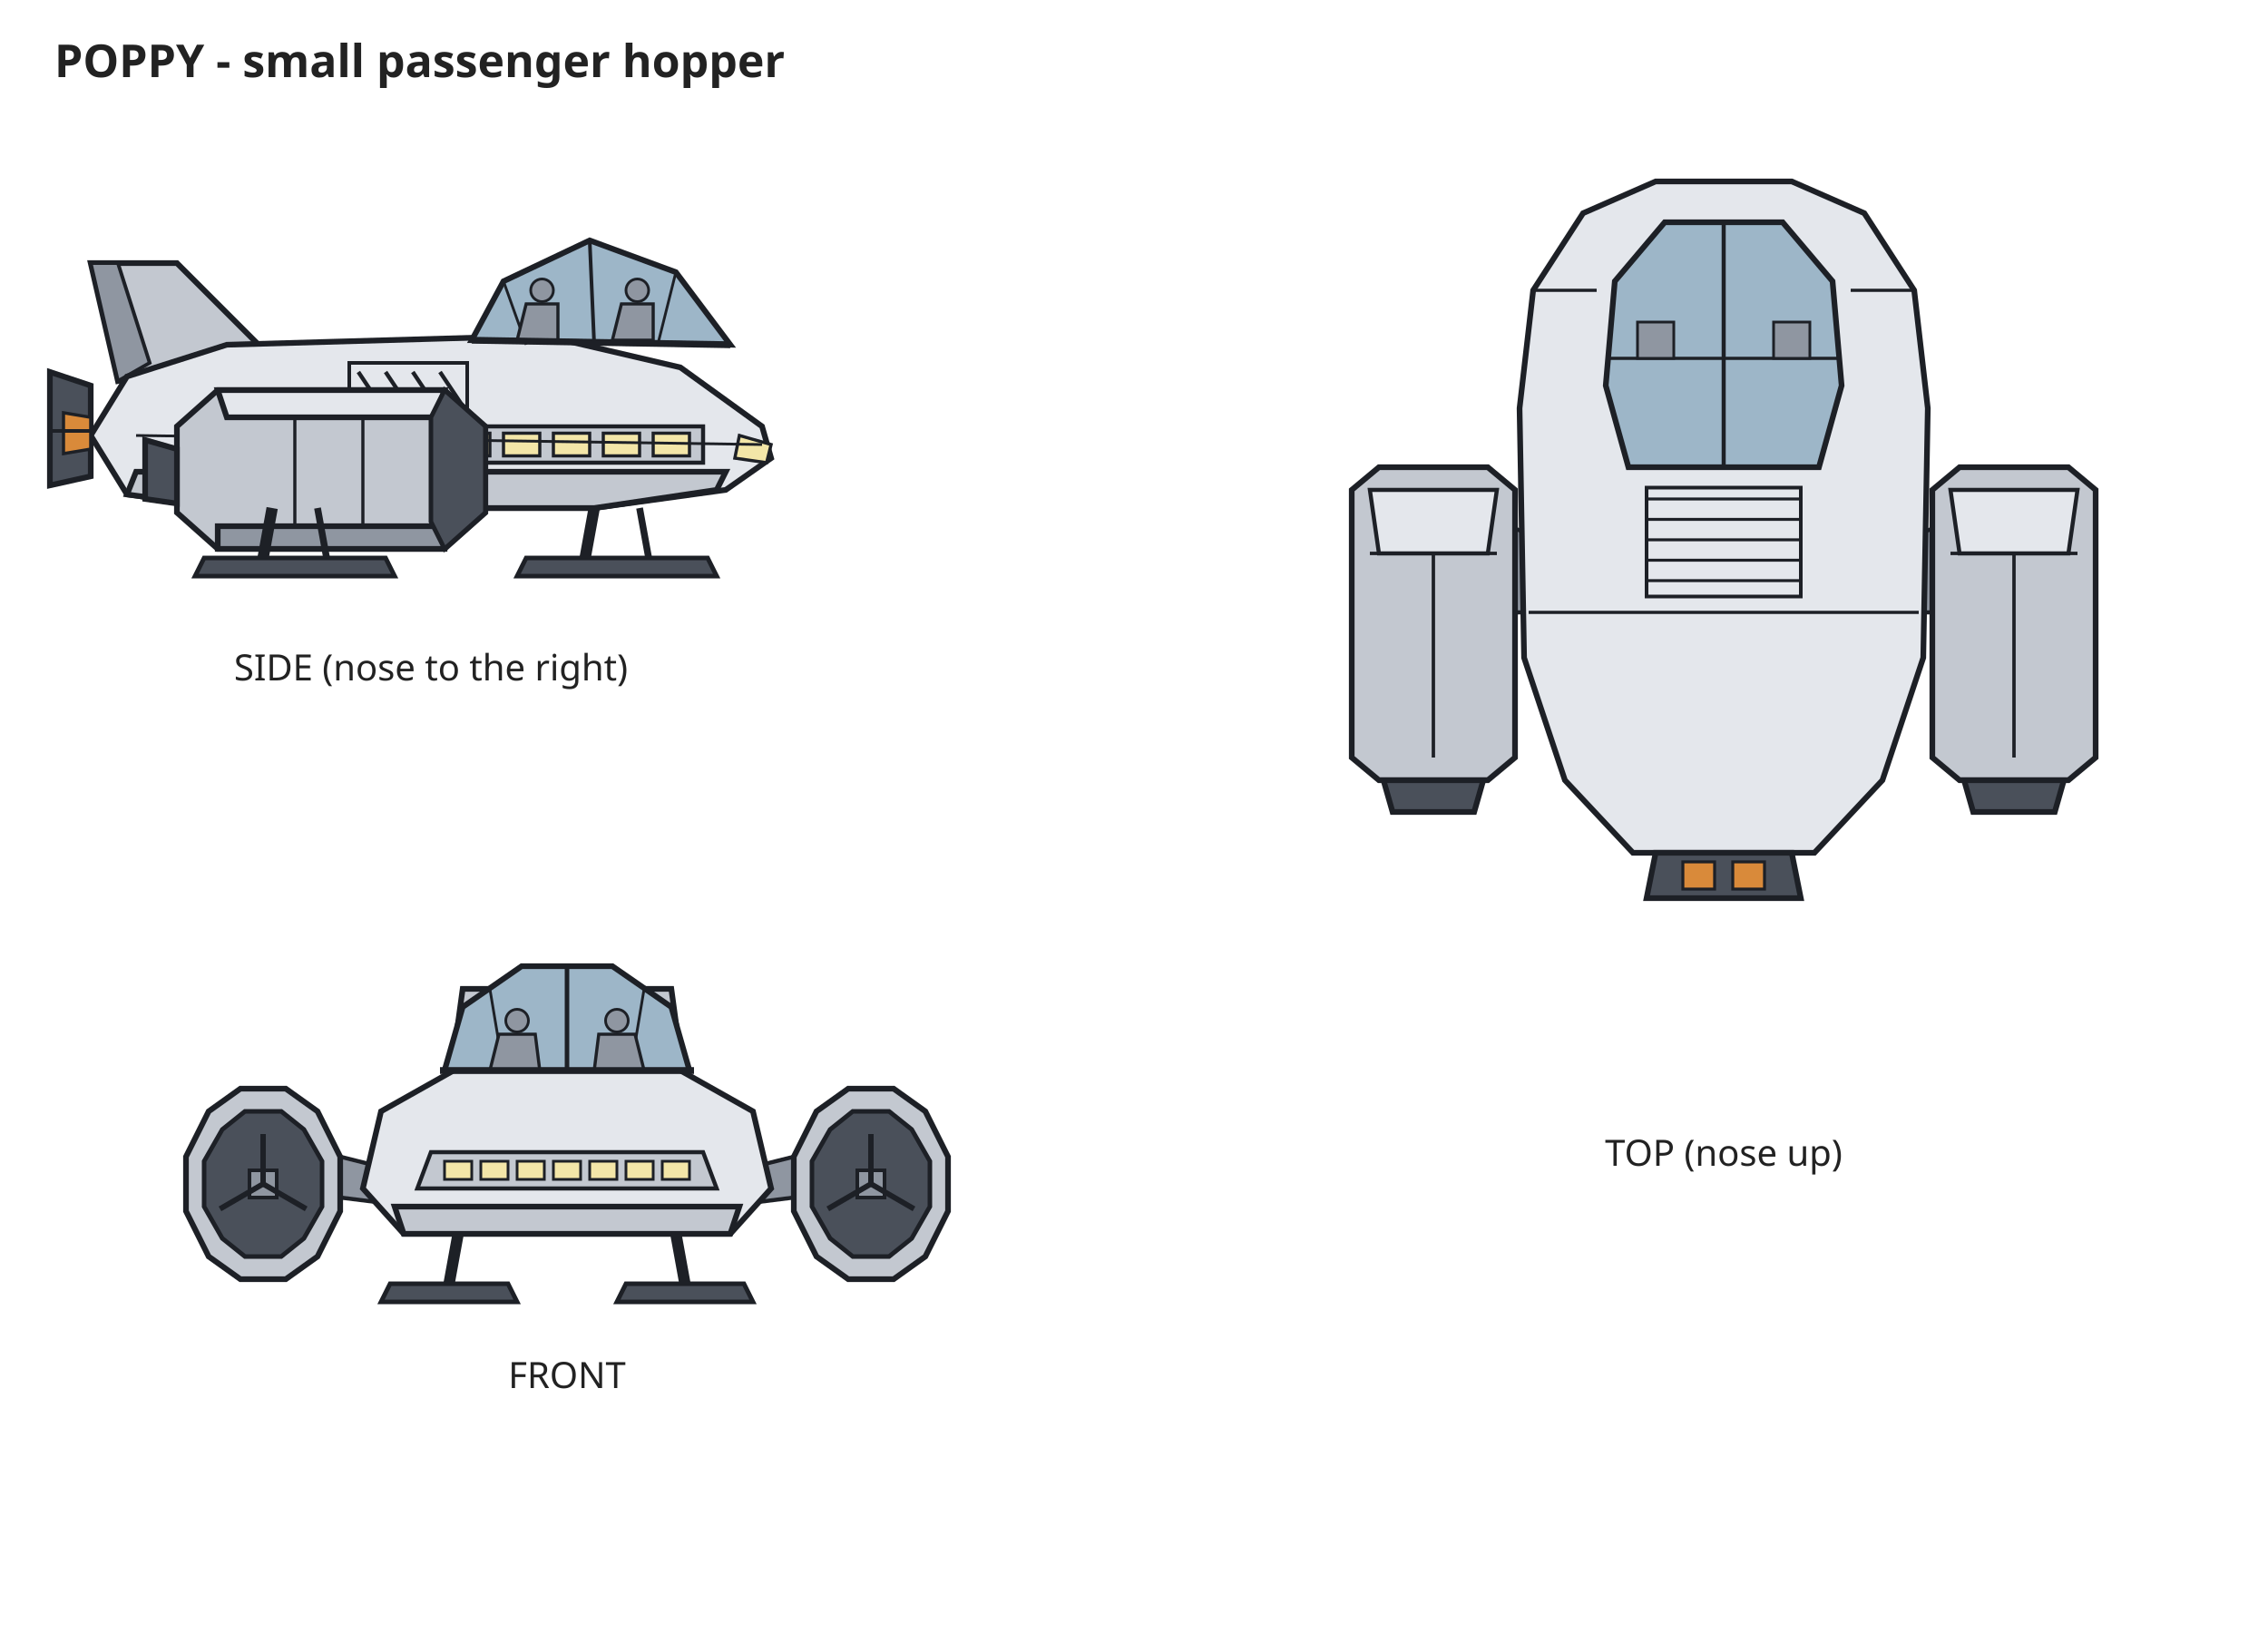
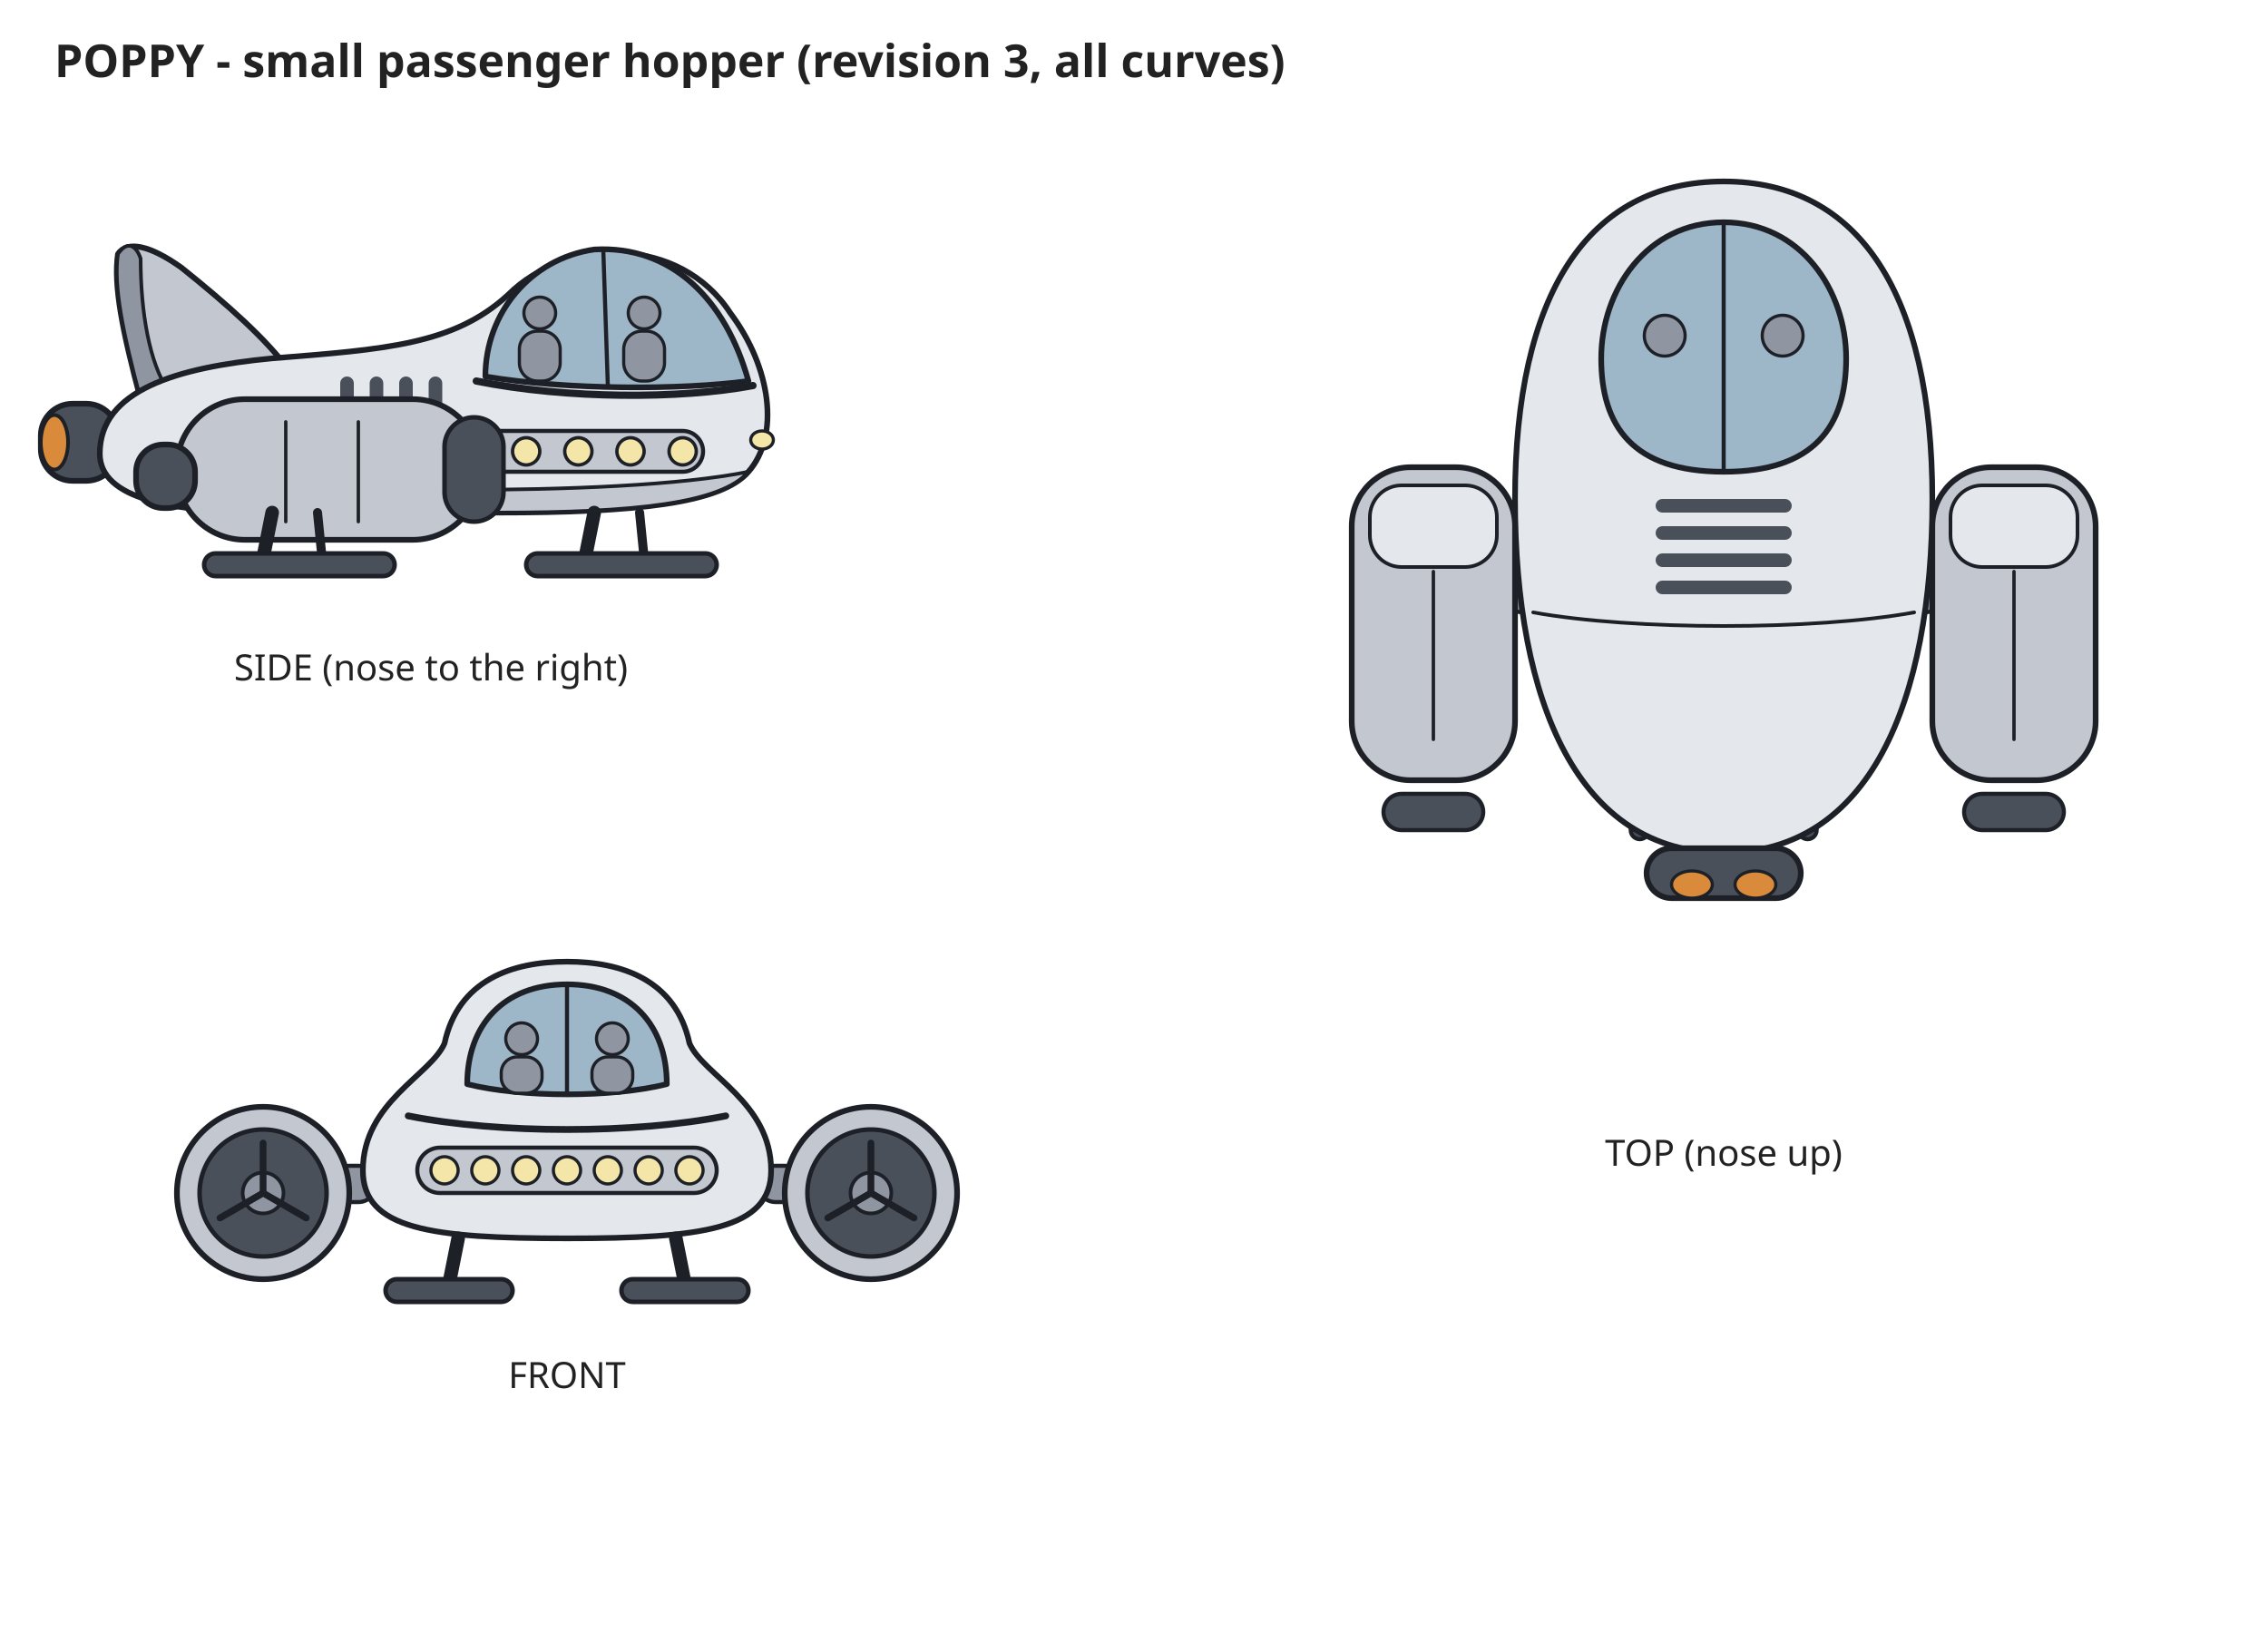
<svg xmlns="http://www.w3.org/2000/svg" viewBox="0 0 1000 720" width="1000" height="720">
  <rect width="1000" height="720" fill="#ffffff" />
-   <text x="24" y="34" font-family="sans-serif" font-size="20" font-weight="bold" fill="#222" text-anchor="start">POPPY - small passenger hopper</text>
-   <polygon points="52,168 40,116 78,116 116,154" fill="#c3c8d0" stroke="#1d2026" stroke-width="2.5" stroke-linejoin="miter" />
-   <polygon points="52,168 40,116 52,116 66,160" fill="#8f96a1" stroke="#1d2026" stroke-width="1.6" stroke-linejoin="miter" />
-   <polygon points="40,192 56,166 100,152 240,148 300,162 336,188 340,202 320,216 262,224 100,224 56,218" fill="#e4e7ec" stroke="#1d2026" stroke-width="2.5" stroke-linejoin="miter" />
-   <polygon points="60,208 320,208 316,216 262,224 100,224 56,218" fill="#c3c8d0" stroke="#1d2026" stroke-width="2.5" stroke-linejoin="miter" />
-   <line x1="56" y1="166" x2="100" y2="152" stroke="#1d2026" stroke-width="1.2" />
-   <polygon points="40,170 22,164 22,214 40,210" fill="#4a505a" stroke="#1d2026" stroke-width="2.5" stroke-linejoin="miter" />
-   <polygon points="40,184 28,182 28,200 40,198" fill="#d98a3a" stroke="#1d2026" stroke-width="1.4" stroke-linejoin="miter" />
-   <line x1="40" y1="190" x2="22" y2="190" stroke="#1d2026" stroke-width="1.6" />
-   <line x1="158" y1="164" x2="170" y2="182" stroke="#1d2026" stroke-width="1.8" />
-   <line x1="170" y1="164" x2="182" y2="182" stroke="#1d2026" stroke-width="1.8" />
-   <line x1="182" y1="164" x2="194" y2="182" stroke="#1d2026" stroke-width="1.8" />
-   <line x1="194" y1="164" x2="206" y2="182" stroke="#1d2026" stroke-width="1.8" />
-   <polygon points="154,160 206,160 206,184 154,184" fill="none" stroke="#1d2026" stroke-width="1.6" stroke-linejoin="miter" />
-   <polygon points="150,188 310,188 310,204 150,204" fill="#c3c8d0" stroke="#1d2026" stroke-width="1.8" stroke-linejoin="miter" />
-   <polygon points="156,191 172,191 172,201 156,201" fill="#f3e6a8" stroke="#1d2026" stroke-width="1.4" stroke-linejoin="miter" />
-   <polygon points="178,191 194,191 194,201 178,201" fill="#f3e6a8" stroke="#1d2026" stroke-width="1.4" stroke-linejoin="miter" />
-   <polygon points="200,191 216,191 216,201 200,201" fill="#f3e6a8" stroke="#1d2026" stroke-width="1.4" stroke-linejoin="miter" />
-   <polygon points="222,191 238,191 238,201 222,201" fill="#f3e6a8" stroke="#1d2026" stroke-width="1.4" stroke-linejoin="miter" />
-   <polygon points="244,191 260,191 260,201 244,201" fill="#f3e6a8" stroke="#1d2026" stroke-width="1.4" stroke-linejoin="miter" />
-   <polygon points="266,191 282,191 282,201 266,201" fill="#f3e6a8" stroke="#1d2026" stroke-width="1.4" stroke-linejoin="miter" />
-   <polygon points="288,191 304,191 304,201 288,201" fill="#f3e6a8" stroke="#1d2026" stroke-width="1.4" stroke-linejoin="miter" />
-   <polygon points="208,150 222,124 260,106 298,120 322,152" fill="#9db6c8" stroke="#1d2026" stroke-width="2.5" stroke-linejoin="miter" />
-   <line x1="260" y1="106" x2="262" y2="152" stroke="#1d2026" stroke-width="1.6" />
-   <line x1="222" y1="124" x2="232" y2="152" stroke="#1d2026" stroke-width="1.2" />
-   <line x1="298" y1="120" x2="290" y2="152" stroke="#1d2026" stroke-width="1.2" />
-   <polygon points="228,150 232,134 246,134 246,150" fill="#8f96a1" stroke="#1d2026" stroke-width="1.4" stroke-linejoin="miter" />
-   <polygon points="270,150 274,134 288,134 288,150" fill="#8f96a1" stroke="#1d2026" stroke-width="1.4" stroke-linejoin="miter" />
-   <circle cx="239" cy="128" r="5" fill="#8f96a1" stroke="#1d2026" stroke-width="1.2" />
-   <circle cx="281" cy="128" r="5" fill="#8f96a1" stroke="#1d2026" stroke-width="1.2" />
-   <line x1="208" y1="150" x2="322" y2="152" stroke="#1d2026" stroke-width="3" />
-   <polygon points="326,192 340,196 338,204 324,202" fill="#f3e6a8" stroke="#1d2026" stroke-width="1.4" stroke-linejoin="miter" />
-   <line x1="60" y1="192" x2="336" y2="196" stroke="#1d2026" stroke-width="1.2" />
-   <polygon points="130,196 176,196 176,208 130,212" fill="#8f96a1" stroke="#1d2026" stroke-width="1.8" stroke-linejoin="miter" />
-   <polygon points="78,188 96,172 196,172 214,188 214,226 196,242 96,242 78,226" fill="#c3c8d0" stroke="#1d2026" stroke-width="2.5" stroke-linejoin="miter" />
-   <polygon points="96,172 196,172 192,184 100,184" fill="#e4e7ec" stroke="#1d2026" stroke-width="2.5" stroke-linejoin="miter" />
-   <polygon points="96,232 196,232 196,242 96,242" fill="#8f96a1" stroke="#1d2026" stroke-width="2.5" stroke-linejoin="miter" />
-   <polygon points="196,172 214,188 214,226 196,242 190,230 190,184" fill="#4a505a" stroke="#1d2026" stroke-width="2" stroke-linejoin="miter" />
-   <line x1="130" y1="184" x2="130" y2="232" stroke="#1d2026" stroke-width="1.4" />
-   <line x1="160" y1="184" x2="160" y2="232" stroke="#1d2026" stroke-width="1.4" />
-   <polygon points="78,198 64,194 64,220 78,222" fill="#4a505a" stroke="#1d2026" stroke-width="2.5" stroke-linejoin="miter" />
-   <line x1="120" y1="224" x2="116" y2="246" stroke="#1d2026" stroke-width="5" />
-   <line x1="140" y1="224" x2="144" y2="246" stroke="#1d2026" stroke-width="3" />
-   <polygon points="90,246 170,246 174,254 86,254" fill="#4a505a" stroke="#1d2026" stroke-width="2" stroke-linejoin="miter" />
-   <line x1="262" y1="224" x2="258" y2="246" stroke="#1d2026" stroke-width="5" />
-   <line x1="282" y1="224" x2="286" y2="246" stroke="#1d2026" stroke-width="3" />
-   <polygon points="232,246 312,246 316,254 228,254" fill="#4a505a" stroke="#1d2026" stroke-width="2" stroke-linejoin="miter" />
+   <text x="24" y="34" font-family="sans-serif" font-size="20" font-weight="bold" fill="#222" text-anchor="start">POPPY - small passenger hopper (revision 3, all curves)</text>
+   <path d="M62,176 C54,146 50,126 52,112 C56,106 66,108 80,118 C100,134 118,150 128,164 Z" fill="#c3c8d0" stroke="#1d2026" stroke-width="2.5" stroke-linejoin="round" stroke-linecap="round" />
+   <path d="M62,176 C54,146 50,126 52,112 C56,106 60,108 62,114 C62,138 66,160 74,172 Z" fill="#8f96a1" stroke="#1d2026" stroke-width="1.6" stroke-linejoin="round" stroke-linecap="round" />
+   <rect x="18" y="178" width="34" height="34" rx="14" fill="#4a505a" stroke="#1d2026" stroke-width="2.5" />
+   <ellipse cx="24" cy="195" rx="6" ry="12" fill="#d98a3a" stroke="#1d2026" stroke-width="1.6" />
+   <path d="M44,200 C44,172 78,162 120,158 C170,154 200,152 224,130 C250,104 300,104 322,138 C340,162 344,192 330,208 C318,222 280,226 220,226 L120,226 C76,226 44,220 44,200 Z" fill="#e4e7ec" stroke="#1d2026" stroke-width="2.5" stroke-linejoin="round" stroke-linecap="round" />
+   <path d="M60,212 C90,222 150,226 220,226 C280,226 318,222 330,208 C300,214 250,216 200,216 C140,216 90,214 60,212 Z" fill="#c3c8d0" stroke="#1d2026" stroke-width="1.6" stroke-linejoin="round" stroke-linecap="round" />
+   <path d="M214,166 C214,138 234,114 262,110 C296,108 320,132 330,168 C300,172 250,172 214,166 Z" fill="#9db6c8" stroke="#1d2026" stroke-width="2.5" stroke-linejoin="round" stroke-linecap="round" />
+   <line x1="266" y1="110" x2="268" y2="170" stroke="#1d2026" stroke-width="1.8" stroke-linecap="round" />
+   <circle cx="238" cy="138" r="7" fill="#8f96a1" stroke="#1d2026" stroke-width="1.4" />
+   <rect x="229" y="146" width="18" height="22" rx="8" fill="#8f96a1" stroke="#1d2026" stroke-width="1.4" />
+   <circle cx="284" cy="138" r="7" fill="#8f96a1" stroke="#1d2026" stroke-width="1.4" />
+   <rect x="275" y="146" width="18" height="22" rx="8" fill="#8f96a1" stroke="#1d2026" stroke-width="1.4" />
+   <path d="M210,168 C250,176 300,176 332,170" fill="none" stroke="#1d2026" stroke-width="3.2" stroke-linejoin="round" stroke-linecap="round" />
+   <rect x="150" y="190" width="160" height="18" rx="9" fill="#c3c8d0" stroke="#1d2026" stroke-width="1.8" />
+   <circle cx="163" cy="199" r="6" fill="#f3e6a8" stroke="#1d2026" stroke-width="1.5" />
+   <circle cx="186" cy="199" r="6" fill="#f3e6a8" stroke="#1d2026" stroke-width="1.5" />
+   <circle cx="209" cy="199" r="6" fill="#f3e6a8" stroke="#1d2026" stroke-width="1.5" />
+   <circle cx="232" cy="199" r="6" fill="#f3e6a8" stroke="#1d2026" stroke-width="1.5" />
+   <circle cx="255" cy="199" r="6" fill="#f3e6a8" stroke="#1d2026" stroke-width="1.5" />
+   <circle cx="278" cy="199" r="6" fill="#f3e6a8" stroke="#1d2026" stroke-width="1.5" />
+   <circle cx="301" cy="199" r="6" fill="#f3e6a8" stroke="#1d2026" stroke-width="1.5" />
+   <rect x="150" y="166" width="6" height="18" rx="3" fill="#4a505a" stroke="#1d2026" stroke-width="0" />
+   <rect x="163" y="166" width="6" height="18" rx="3" fill="#4a505a" stroke="#1d2026" stroke-width="0" />
+   <rect x="176" y="166" width="6" height="18" rx="3" fill="#4a505a" stroke="#1d2026" stroke-width="0" />
+   <rect x="189" y="166" width="6" height="18" rx="3" fill="#4a505a" stroke="#1d2026" stroke-width="0" />
+   <ellipse cx="336" cy="194" rx="5" ry="4" fill="#f3e6a8" stroke="#1d2026" stroke-width="1.4" />
+   <rect x="120" y="194" width="70" height="18" rx="9" fill="#8f96a1" stroke="#1d2026" stroke-width="1.8" />
+   <rect x="78" y="176" width="134" height="62" rx="30" fill="#c3c8d0" stroke="#1d2026" stroke-width="2.5" />
+   <rect x="196" y="184" width="26" height="46" rx="13" fill="#4a505a" stroke="#1d2026" stroke-width="2" />
+   <line x1="126" y1="186" x2="126" y2="230" stroke="#1d2026" stroke-width="1.5" stroke-linecap="round" />
+   <line x1="158" y1="186" x2="158" y2="230" stroke="#1d2026" stroke-width="1.5" stroke-linecap="round" />
+   <rect x="60" y="196" width="26" height="28" rx="12" fill="#4a505a" stroke="#1d2026" stroke-width="2.5" />
+   <line x1="120" y1="226" x2="116" y2="246" stroke="#1d2026" stroke-width="6" stroke-linecap="round" />
+   <line x1="140" y1="226" x2="142" y2="246" stroke="#1d2026" stroke-width="4" stroke-linecap="round" />
+   <rect x="90" y="244" width="84" height="10" rx="5" fill="#4a505a" stroke="#1d2026" stroke-width="2" />
+   <line x1="262" y1="226" x2="258" y2="246" stroke="#1d2026" stroke-width="6" stroke-linecap="round" />
+   <line x1="282" y1="226" x2="284" y2="246" stroke="#1d2026" stroke-width="4" stroke-linecap="round" />
+   <rect x="232" y="244" width="84" height="10" rx="5" fill="#4a505a" stroke="#1d2026" stroke-width="2" />
  <text x="190" y="300" font-family="sans-serif" font-size="16" fill="#222" text-anchor="middle">SIDE (nose to the right)</text>
-   <polygon points="228,480 224,436 204,436 198,480" fill="#c3c8d0" stroke="#1d2026" stroke-width="2.5" stroke-linejoin="miter" />
-   <polygon points="272,480 276,436 296,436 302,480" fill="#c3c8d0" stroke="#1d2026" stroke-width="2.5" stroke-linejoin="miter" />
-   <polygon points="166,514 150,510 150,528 166,530" fill="#8f96a1" stroke="#1d2026" stroke-width="1.8" stroke-linejoin="miter" />
-   <polygon points="334,514 350,510 350,528 334,530" fill="#8f96a1" stroke="#1d2026" stroke-width="1.8" stroke-linejoin="miter" />
-   <polygon points="160,524 168,490 200,472 300,472 332,490 340,524 322,544 178,544" fill="#e4e7ec" stroke="#1d2026" stroke-width="2.5" stroke-linejoin="miter" />
-   <polygon points="174,532 326,532 322,544 178,544" fill="#c3c8d0" stroke="#1d2026" stroke-width="2.5" stroke-linejoin="miter" />
-   <polygon points="196,472 204,444 230,426 270,426 296,444 304,472" fill="#9db6c8" stroke="#1d2026" stroke-width="2.5" stroke-linejoin="miter" />
-   <line x1="250" y1="426" x2="250" y2="472" stroke="#1d2026" stroke-width="2" />
-   <line x1="216" y1="436" x2="222" y2="472" stroke="#1d2026" stroke-width="1.2" />
-   <line x1="284" y1="436" x2="278" y2="472" stroke="#1d2026" stroke-width="1.2" />
-   <polygon points="216,472 220,456 236,456 238,472" fill="#8f96a1" stroke="#1d2026" stroke-width="1.4" stroke-linejoin="miter" />
-   <polygon points="262,472 264,456 280,456 284,472" fill="#8f96a1" stroke="#1d2026" stroke-width="1.4" stroke-linejoin="miter" />
-   <circle cx="228" cy="450" r="5" fill="#8f96a1" stroke="#1d2026" stroke-width="1.2" />
-   <circle cx="272" cy="450" r="5" fill="#8f96a1" stroke="#1d2026" stroke-width="1.2" />
-   <line x1="194" y1="472" x2="306" y2="472" stroke="#1d2026" stroke-width="3" />
-   <polygon points="190,508 310,508 316,524 184,524" fill="#c3c8d0" stroke="#1d2026" stroke-width="1.8" stroke-linejoin="miter" />
-   <polygon points="196,512 208,512 208,520 196,520" fill="#f3e6a8" stroke="#1d2026" stroke-width="1.2" stroke-linejoin="miter" />
-   <polygon points="212,512 224,512 224,520 212,520" fill="#f3e6a8" stroke="#1d2026" stroke-width="1.2" stroke-linejoin="miter" />
-   <polygon points="228,512 240,512 240,520 228,520" fill="#f3e6a8" stroke="#1d2026" stroke-width="1.2" stroke-linejoin="miter" />
-   <polygon points="244,512 256,512 256,520 244,520" fill="#f3e6a8" stroke="#1d2026" stroke-width="1.2" stroke-linejoin="miter" />
-   <polygon points="260,512 272,512 272,520 260,520" fill="#f3e6a8" stroke="#1d2026" stroke-width="1.2" stroke-linejoin="miter" />
-   <polygon points="276,512 288,512 288,520 276,520" fill="#f3e6a8" stroke="#1d2026" stroke-width="1.2" stroke-linejoin="miter" />
-   <polygon points="292,512 304,512 304,520 292,520" fill="#f3e6a8" stroke="#1d2026" stroke-width="1.2" stroke-linejoin="miter" />
-   <polygon points="92,490 106,480 126,480 140,490 150,510 150,534 140,554 126,564 106,564 92,554 82,534 82,510" fill="#c3c8d0" stroke="#1d2026" stroke-width="2.5" stroke-linejoin="miter" />
-   <polygon points="98,498 108,490 124,490 134,498 142,512 142,532 134,546 124,554 108,554 98,546 90,532 90,512" fill="#4a505a" stroke="#1d2026" stroke-width="2" stroke-linejoin="miter" />
-   <polygon points="110,516 122,516 122,528 110,528" fill="#8f96a1" stroke="#1d2026" stroke-width="1.6" stroke-linejoin="miter" />
-   <line x1="116" y1="522" x2="116" y2="500" stroke="#1d2026" stroke-width="2.4" />
-   <line x1="116" y1="522" x2="135" y2="533" stroke="#1d2026" stroke-width="2.4" />
-   <line x1="116" y1="522" x2="97" y2="533" stroke="#1d2026" stroke-width="2.4" />
-   <polygon points="360,490 374,480 394,480 408,490 418,510 418,534 408,554 394,564 374,564 360,554 350,534 350,510" fill="#c3c8d0" stroke="#1d2026" stroke-width="2.5" stroke-linejoin="miter" />
-   <polygon points="366,498 376,490 392,490 402,498 410,512 410,532 402,546 392,554 376,554 366,546 358,532 358,512" fill="#4a505a" stroke="#1d2026" stroke-width="2" stroke-linejoin="miter" />
-   <polygon points="378,516 390,516 390,528 378,528" fill="#8f96a1" stroke="#1d2026" stroke-width="1.6" stroke-linejoin="miter" />
-   <line x1="384" y1="522" x2="384" y2="500" stroke="#1d2026" stroke-width="2.4" />
-   <line x1="384" y1="522" x2="403" y2="533" stroke="#1d2026" stroke-width="2.4" />
-   <line x1="384" y1="522" x2="365" y2="533" stroke="#1d2026" stroke-width="2.4" />
-   <line x1="202" y1="544" x2="198" y2="566" stroke="#1d2026" stroke-width="5" />
-   <polygon points="172,566 224,566 228,574 168,574" fill="#4a505a" stroke="#1d2026" stroke-width="2" stroke-linejoin="miter" />
-   <line x1="298" y1="544" x2="302" y2="566" stroke="#1d2026" stroke-width="5" />
-   <polygon points="276,566 328,566 332,574 272,574" fill="#4a505a" stroke="#1d2026" stroke-width="2" stroke-linejoin="miter" />
+   <rect x="206" y="436" width="16" height="48" rx="8" fill="#c3c8d0" stroke="#1d2026" stroke-width="2" />
+   <rect x="278" y="436" width="16" height="48" rx="8" fill="#c3c8d0" stroke="#1d2026" stroke-width="2" />
+   <rect x="146" y="514" width="20" height="16" rx="8" fill="#8f96a1" stroke="#1d2026" stroke-width="1.8" />
+   <rect x="334" y="514" width="20" height="16" rx="8" fill="#8f96a1" stroke="#1d2026" stroke-width="1.8" />
+   <path d="M160,516 C160,486 190,474 196,460 C202,432 226,424 250,424 C274,424 298,432 304,460 C310,474 340,486 340,516 C340,542 310,546 250,546 C190,546 160,542 160,516 Z" fill="#e4e7ec" stroke="#1d2026" stroke-width="2.5" stroke-linejoin="round" stroke-linecap="round" />
+   <path d="M206,478 C206,452 222,434 250,434 C278,434 294,452 294,478 C270,484 230,484 206,478 Z" fill="#9db6c8" stroke="#1d2026" stroke-width="2.5" stroke-linejoin="round" stroke-linecap="round" />
+   <line x1="250" y1="434" x2="250" y2="482" stroke="#1d2026" stroke-width="1.8" stroke-linecap="round" />
+   <circle cx="230" cy="458" r="7" fill="#8f96a1" stroke="#1d2026" stroke-width="1.4" />
+   <rect x="221" y="466" width="18" height="16" rx="7" fill="#8f96a1" stroke="#1d2026" stroke-width="1.4" />
+   <circle cx="270" cy="458" r="7" fill="#8f96a1" stroke="#1d2026" stroke-width="1.4" />
+   <rect x="261" y="466" width="18" height="16" rx="7" fill="#8f96a1" stroke="#1d2026" stroke-width="1.4" />
+   <path d="M180,492 C220,500 280,500 320,492" fill="none" stroke="#1d2026" stroke-width="3" stroke-linejoin="round" stroke-linecap="round" />
+   <rect x="184" y="506" width="132" height="20" rx="10" fill="#c3c8d0" stroke="#1d2026" stroke-width="1.8" />
+   <circle cx="196" cy="516" r="6" fill="#f3e6a8" stroke="#1d2026" stroke-width="1.4" />
+   <circle cx="214" cy="516" r="6" fill="#f3e6a8" stroke="#1d2026" stroke-width="1.4" />
+   <circle cx="232" cy="516" r="6" fill="#f3e6a8" stroke="#1d2026" stroke-width="1.4" />
+   <circle cx="250" cy="516" r="6" fill="#f3e6a8" stroke="#1d2026" stroke-width="1.4" />
+   <circle cx="268" cy="516" r="6" fill="#f3e6a8" stroke="#1d2026" stroke-width="1.4" />
+   <circle cx="286" cy="516" r="6" fill="#f3e6a8" stroke="#1d2026" stroke-width="1.4" />
+   <circle cx="304" cy="516" r="6" fill="#f3e6a8" stroke="#1d2026" stroke-width="1.4" />
+   <circle cx="116" cy="526" r="38" fill="#c3c8d0" stroke="#1d2026" stroke-width="2.5" />
+   <circle cx="116" cy="526" r="28" fill="#4a505a" stroke="#1d2026" stroke-width="2" />
+   <circle cx="116" cy="526" r="9" fill="#8f96a1" stroke="#1d2026" stroke-width="1.6" />
+   <line x1="116" y1="526" x2="116" y2="504" stroke="#1d2026" stroke-width="3" stroke-linecap="round" />
+   <line x1="116" y1="526" x2="135" y2="537" stroke="#1d2026" stroke-width="3" stroke-linecap="round" />
+   <line x1="116" y1="526" x2="97" y2="537" stroke="#1d2026" stroke-width="3" stroke-linecap="round" />
+   <circle cx="384" cy="526" r="38" fill="#c3c8d0" stroke="#1d2026" stroke-width="2.5" />
+   <circle cx="384" cy="526" r="28" fill="#4a505a" stroke="#1d2026" stroke-width="2" />
+   <circle cx="384" cy="526" r="9" fill="#8f96a1" stroke="#1d2026" stroke-width="1.6" />
+   <line x1="384" y1="526" x2="384" y2="504" stroke="#1d2026" stroke-width="3" stroke-linecap="round" />
+   <line x1="384" y1="526" x2="403" y2="537" stroke="#1d2026" stroke-width="3" stroke-linecap="round" />
+   <line x1="384" y1="526" x2="365" y2="537" stroke="#1d2026" stroke-width="3" stroke-linecap="round" />
+   <line x1="202" y1="546" x2="198" y2="566" stroke="#1d2026" stroke-width="6" stroke-linecap="round" />
+   <rect x="170" y="564" width="56" height="10" rx="5" fill="#4a505a" stroke="#1d2026" stroke-width="2" />
+   <line x1="298" y1="546" x2="302" y2="566" stroke="#1d2026" stroke-width="6" stroke-linecap="round" />
+   <rect x="274" y="564" width="56" height="10" rx="5" fill="#4a505a" stroke="#1d2026" stroke-width="2" />
  <text x="250" y="612" font-family="sans-serif" font-size="16" fill="#222" text-anchor="middle">FRONT</text>
-   <polygon points="686,240 660,230 660,270 686,270" fill="#8f96a1" stroke="#1d2026" stroke-width="1.8" stroke-linejoin="miter" />
-   <polygon points="668,216 656,206 608,206 596,216 596,334 608,344 656,344 668,334" fill="#c3c8d0" stroke="#1d2026" stroke-width="2.5" stroke-linejoin="miter" />
-   <polygon points="660,216 604,216 608,244 656,244" fill="#e4e7ec" stroke="#1d2026" stroke-width="1.8" stroke-linejoin="miter" />
-   <line x1="660" y1="244" x2="604" y2="244" stroke="#1d2026" stroke-width="1.5" />
-   <line x1="632" y1="244" x2="632" y2="334" stroke="#1d2026" stroke-width="1.5" />
-   <polygon points="654,344 610,344 614,358 650,358" fill="#4a505a" stroke="#1d2026" stroke-width="2.5" stroke-linejoin="miter" />
-   <polygon points="834,240 860,230 860,270 834,270" fill="#8f96a1" stroke="#1d2026" stroke-width="1.8" stroke-linejoin="miter" />
-   <polygon points="852,216 864,206 912,206 924,216 924,334 912,344 864,344 852,334" fill="#c3c8d0" stroke="#1d2026" stroke-width="2.5" stroke-linejoin="miter" />
-   <polygon points="860,216 916,216 912,244 864,244" fill="#e4e7ec" stroke="#1d2026" stroke-width="1.8" stroke-linejoin="miter" />
-   <line x1="860" y1="244" x2="916" y2="244" stroke="#1d2026" stroke-width="1.5" />
-   <line x1="888" y1="244" x2="888" y2="334" stroke="#1d2026" stroke-width="1.5" />
-   <polygon points="866,344 910,344 906,358 870,358" fill="#4a505a" stroke="#1d2026" stroke-width="2.5" stroke-linejoin="miter" />
-   <polygon points="726,304 720,304 720,370 726,366" fill="#4a505a" stroke="#1d2026" stroke-width="1.8" stroke-linejoin="miter" />
-   <polygon points="794,304 800,304 800,370 794,366" fill="#4a505a" stroke="#1d2026" stroke-width="1.8" stroke-linejoin="miter" />
-   <polygon points="730,80 790,80 822,94 844,128 850,180 848,290 830,344 800,376 720,376 690,344 672,290 670,180 676,128 698,94" fill="#e4e7ec" stroke="#1d2026" stroke-width="2.5" stroke-linejoin="miter" />
-   <line x1="676" y1="128" x2="704" y2="128" stroke="#1d2026" stroke-width="1.4" />
-   <line x1="816" y1="128" x2="844" y2="128" stroke="#1d2026" stroke-width="1.4" />
-   <polygon points="734,98 786,98 808,124 812,170 802,206 718,206 708,170 712,124" fill="#9db6c8" stroke="#1d2026" stroke-width="2.5" stroke-linejoin="miter" />
-   <line x1="760" y1="98" x2="760" y2="206" stroke="#1d2026" stroke-width="1.8" />
-   <line x1="710" y1="158" x2="810" y2="158" stroke="#1d2026" stroke-width="1.4" />
-   <polygon points="722,142 738,142 738,158 722,158" fill="#8f96a1" stroke="#1d2026" stroke-width="1.2" stroke-linejoin="miter" />
-   <polygon points="782,142 798,142 798,158 782,158" fill="#8f96a1" stroke="#1d2026" stroke-width="1.2" stroke-linejoin="miter" />
-   <polygon points="726,215 794,215 794,263 726,263" fill="none" stroke="#1d2026" stroke-width="1.6" stroke-linejoin="miter" />
-   <line x1="726" y1="220" x2="794" y2="220" stroke="#1d2026" stroke-width="1.3" />
-   <line x1="726" y1="229" x2="794" y2="229" stroke="#1d2026" stroke-width="1.3" />
-   <line x1="726" y1="238" x2="794" y2="238" stroke="#1d2026" stroke-width="1.3" />
-   <line x1="726" y1="247" x2="794" y2="247" stroke="#1d2026" stroke-width="1.3" />
-   <line x1="726" y1="256" x2="794" y2="256" stroke="#1d2026" stroke-width="1.3" />
-   <line x1="674" y1="270" x2="846" y2="270" stroke="#1d2026" stroke-width="1.4" />
-   <polygon points="730,376 790,376 794,396 726,396" fill="#4a505a" stroke="#1d2026" stroke-width="2.5" stroke-linejoin="miter" />
-   <polygon points="742,380 756,380 756,392 742,392" fill="#d98a3a" stroke="#1d2026" stroke-width="1.3" stroke-linejoin="miter" />
-   <polygon points="764,380 778,380 778,392 764,392" fill="#d98a3a" stroke="#1d2026" stroke-width="1.3" stroke-linejoin="miter" />
+   <rect x="658" y="234" width="28" height="36" rx="14" fill="#8f96a1" stroke="#1d2026" stroke-width="1.8" />
+   <rect x="596" y="206" width="72" height="138" rx="26" fill="#c3c8d0" stroke="#1d2026" stroke-width="2.5" />
+   <rect x="604" y="214" width="56" height="36" rx="14" fill="#e4e7ec" stroke="#1d2026" stroke-width="1.6" />
+   <line x1="632" y1="252" x2="632" y2="326" stroke="#1d2026" stroke-width="1.5" stroke-linecap="round" />
+   <rect x="610" y="350" width="44" height="16" rx="8" fill="#4a505a" stroke="#1d2026" stroke-width="1.8" />
+   <rect x="719" y="304" width="8" height="66" rx="4" fill="#4a505a" stroke="#1d2026" stroke-width="1.8" />
+   <rect x="834" y="234" width="28" height="36" rx="14" fill="#8f96a1" stroke="#1d2026" stroke-width="1.8" />
+   <rect x="852" y="206" width="72" height="138" rx="26" fill="#c3c8d0" stroke="#1d2026" stroke-width="2.5" />
+   <rect x="860" y="214" width="56" height="36" rx="14" fill="#e4e7ec" stroke="#1d2026" stroke-width="1.6" />
+   <line x1="888" y1="252" x2="888" y2="326" stroke="#1d2026" stroke-width="1.5" stroke-linecap="round" />
+   <rect x="866" y="350" width="44" height="16" rx="8" fill="#4a505a" stroke="#1d2026" stroke-width="1.8" />
+   <rect x="793" y="304" width="8" height="66" rx="4" fill="#4a505a" stroke="#1d2026" stroke-width="1.8" />
+   <path d="M760,80 C820,80 852,130 852,220 C852,310 824,376 760,376 C696,376 668,310 668,220 C668,130 700,80 760,80 Z" fill="#e4e7ec" stroke="#1d2026" stroke-width="2.5" stroke-linejoin="round" stroke-linecap="round" />
+   <path d="M676,270 C720,278 800,278 844,270" fill="none" stroke="#1d2026" stroke-width="1.6" stroke-linejoin="round" stroke-linecap="round" />
+   <path d="M760,98 C794,98 814,128 814,158 C814,188 800,208 760,208 C720,208 706,188 706,158 C706,128 726,98 760,98 Z" fill="#9db6c8" stroke="#1d2026" stroke-width="2.5" stroke-linejoin="round" stroke-linecap="round" />
+   <line x1="760" y1="98" x2="760" y2="208" stroke="#1d2026" stroke-width="1.8" stroke-linecap="round" />
+   <circle cx="734" cy="148" r="9" fill="#8f96a1" stroke="#1d2026" stroke-width="1.4" />
+   <circle cx="786" cy="148" r="9" fill="#8f96a1" stroke="#1d2026" stroke-width="1.4" />
+   <rect x="730" y="220" width="60" height="6" rx="3" fill="#4a505a" stroke="#1d2026" stroke-width="0" />
+   <rect x="730" y="232" width="60" height="6" rx="3" fill="#4a505a" stroke="#1d2026" stroke-width="0" />
+   <rect x="730" y="244" width="60" height="6" rx="3" fill="#4a505a" stroke="#1d2026" stroke-width="0" />
+   <rect x="730" y="256" width="60" height="6" rx="3" fill="#4a505a" stroke="#1d2026" stroke-width="0" />
+   <rect x="726" y="374" width="68" height="22" rx="11" fill="#4a505a" stroke="#1d2026" stroke-width="2.5" />
+   <ellipse cx="746" cy="390" rx="9" ry="6" fill="#d98a3a" stroke="#1d2026" stroke-width="1.4" />
+   <ellipse cx="774" cy="390" rx="9" ry="6" fill="#d98a3a" stroke="#1d2026" stroke-width="1.4" />
  <text x="760" y="514" font-family="sans-serif" font-size="16" fill="#222" text-anchor="middle">TOP (nose up)</text>
</svg>
